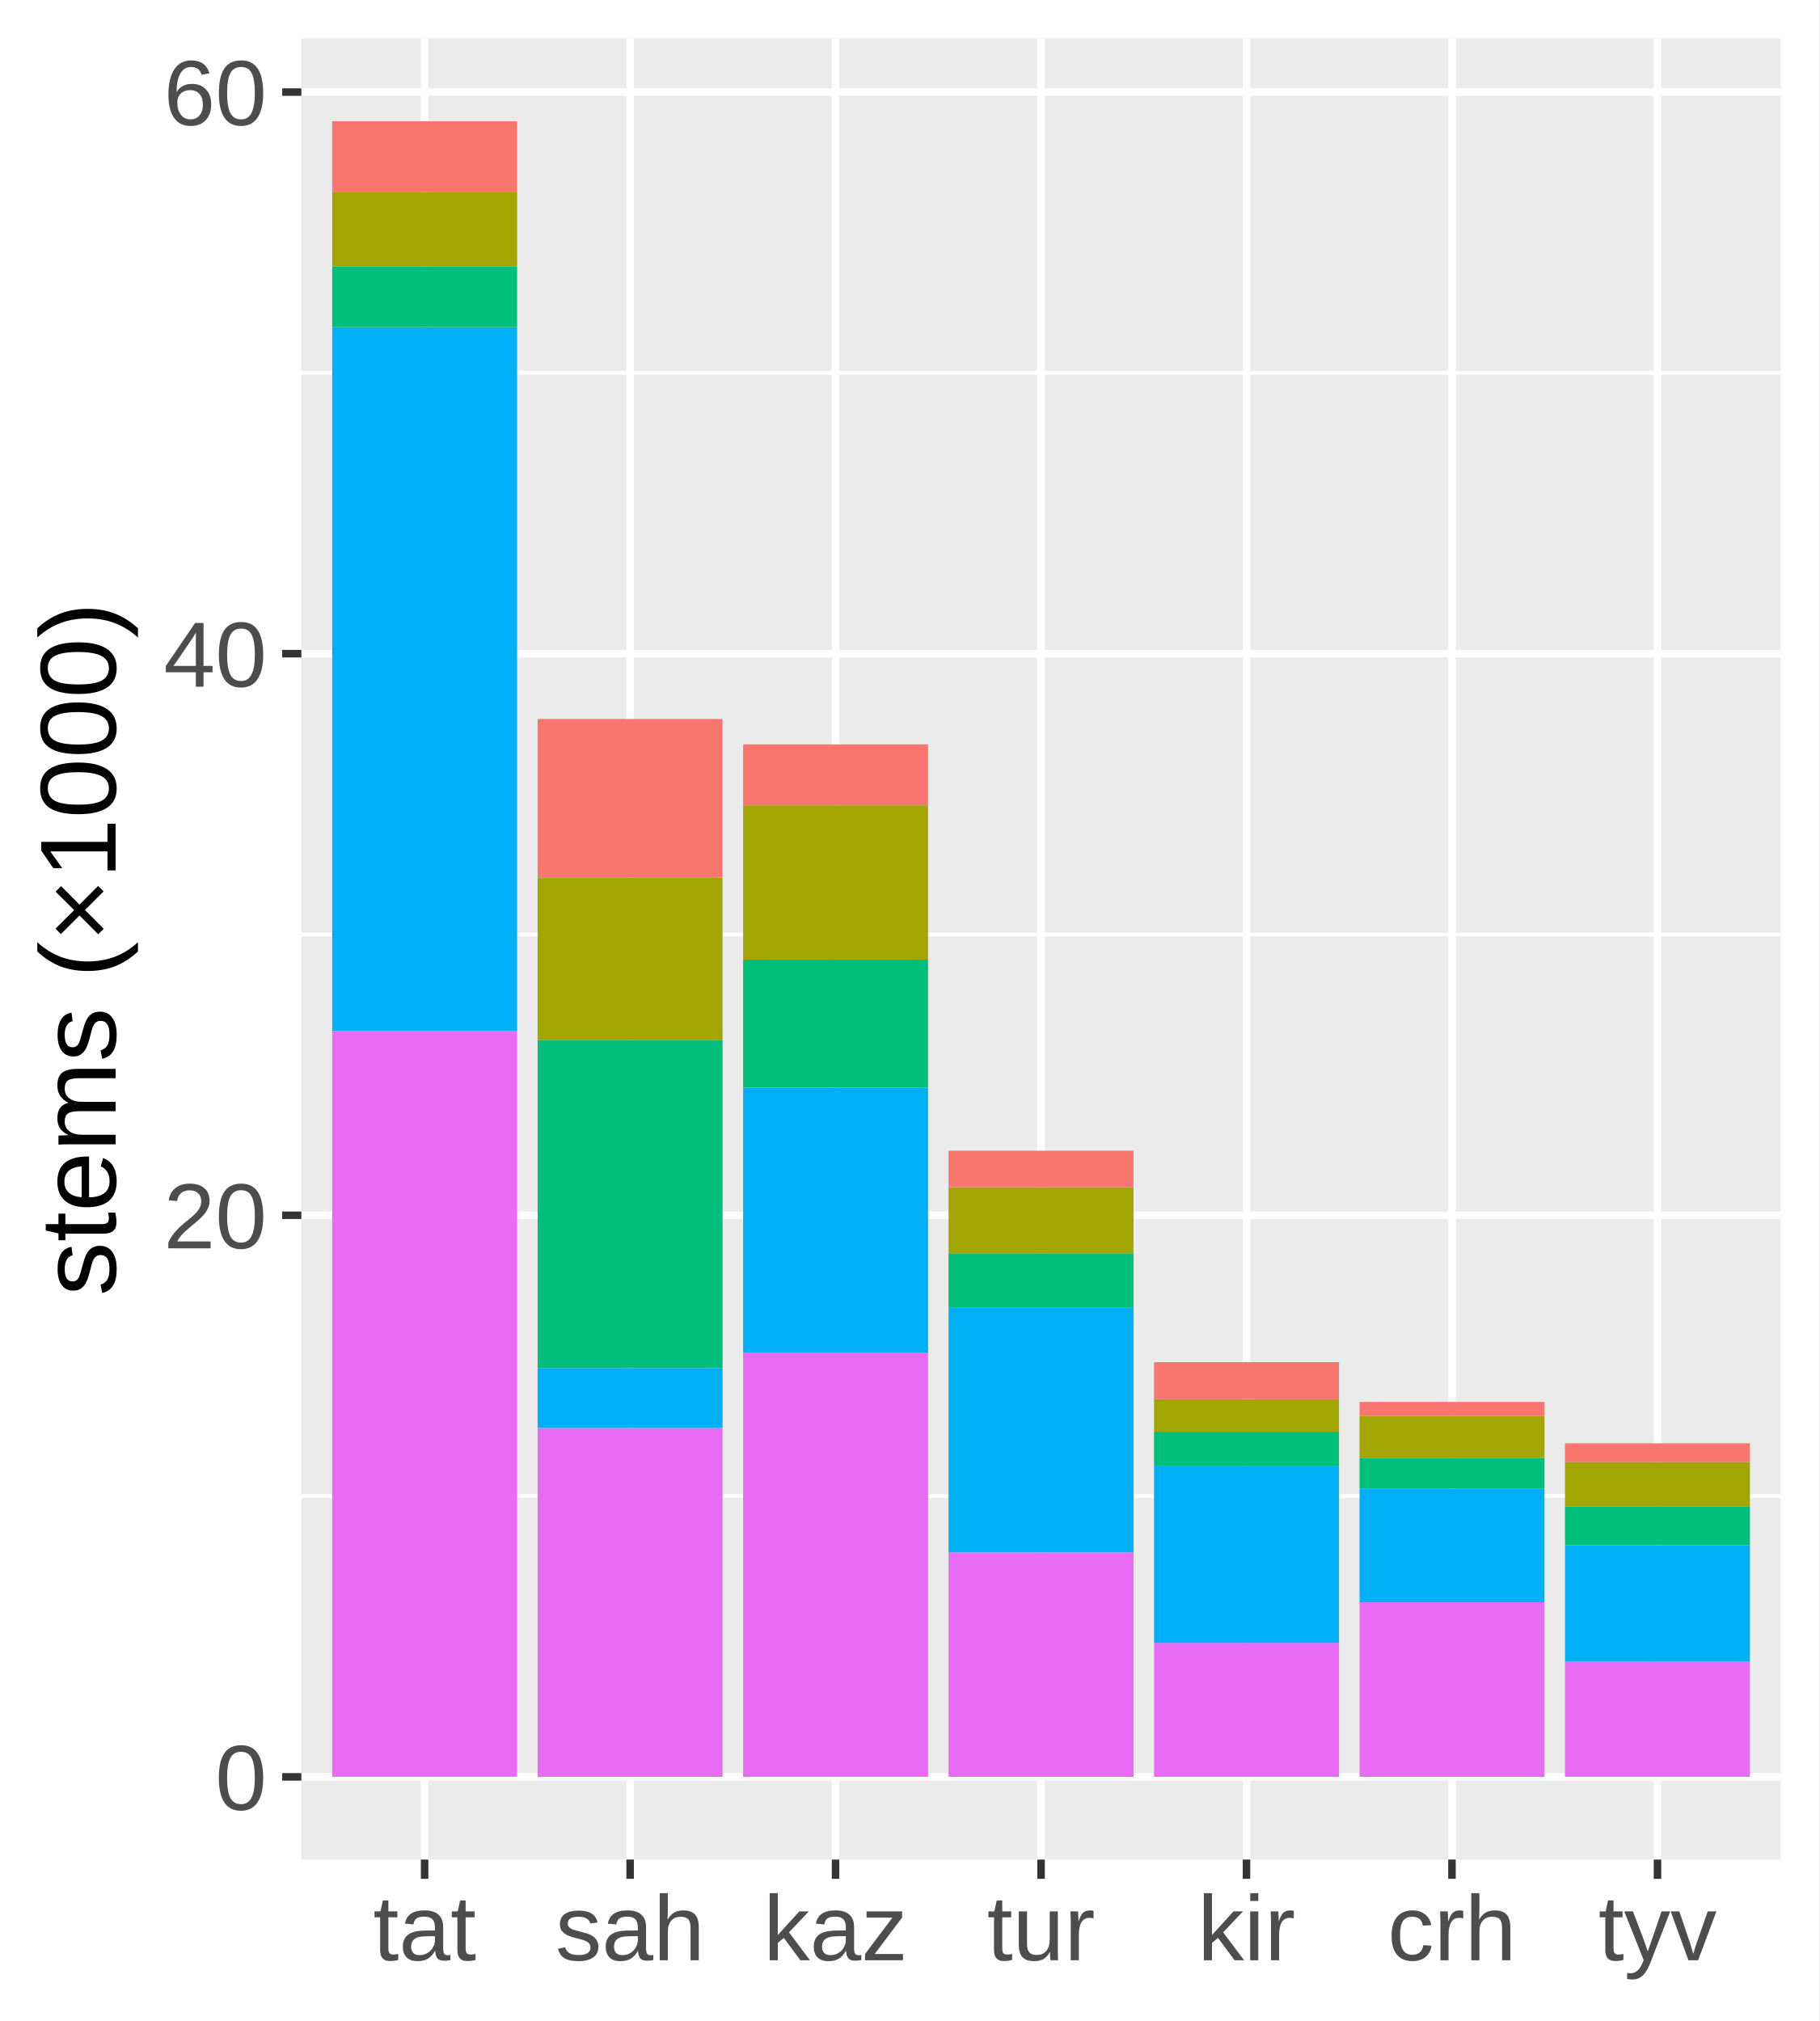
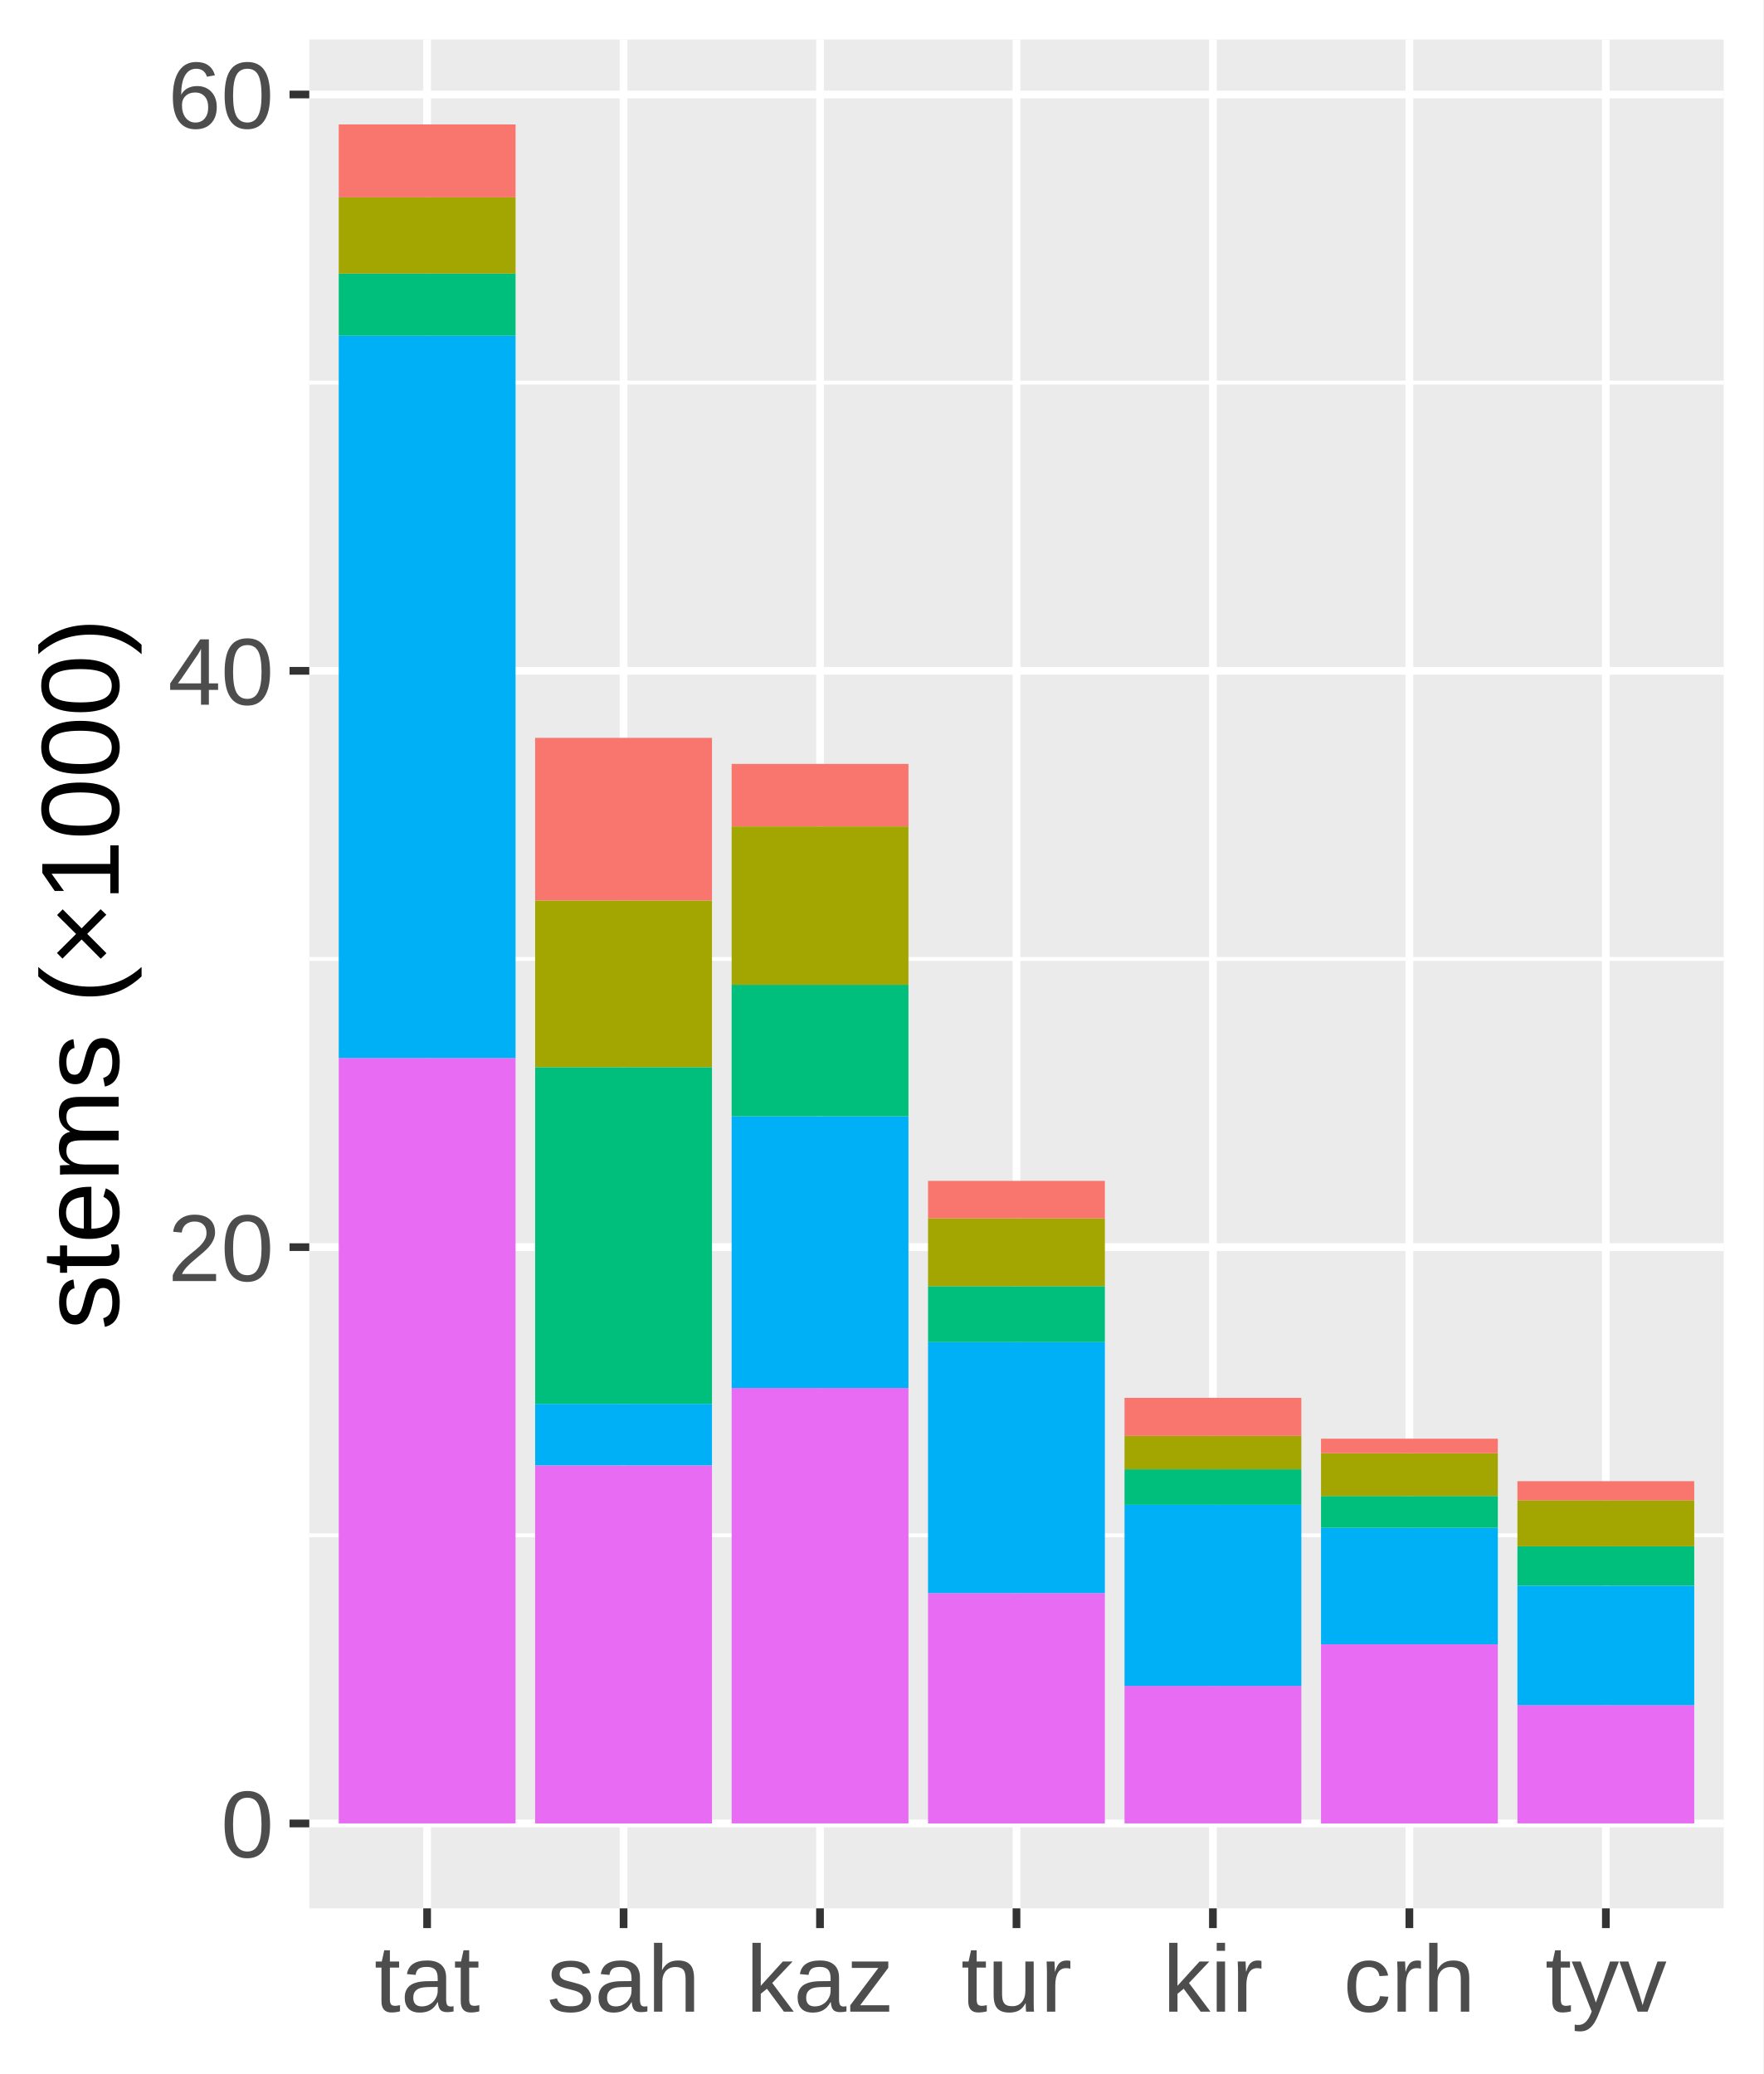
- <svg xmlns="http://www.w3.org/2000/svg" class="svglite" width="259.20pt" height="288.00pt" viewBox="0 0 259.20 288.00">
+ <svg xmlns="http://www.w3.org/2000/svg" class="svglite" width="244.80pt" height="288.00pt" viewBox="0 0 244.80 288.00">
  <defs>
    <style type="text/css">
    .svglite line, .svglite polyline, .svglite polygon, .svglite path, .svglite rect, .svglite circle {
      fill: none;
      stroke: #000000;
      stroke-linecap: round;
      stroke-linejoin: round;
      stroke-miterlimit: 10.00;
    }
    .svglite text {
      white-space: pre;
    }
  </style>
  </defs>
  <rect width="100%" height="100%" style="stroke: none; fill: #FFFFFF;" />
  <defs>
-     <clipPath id="cpMC4wMHwyNTkuMjB8MC4wMHwyODguMDA=">
-       <rect x="0.00" y="0.00" width="259.20" height="288.00" />
+     <clipPath id="cpMC4wMHwyNDQuODB8MC4wMHwyODguMDA=">
+       <rect x="0.00" y="0.00" width="244.80" height="288.00" />
    </clipPath>
  </defs>
-   <g clip-path="url(#cpMC4wMHwyNTkuMjB8MC4wMHwyODguMDA=)">
-     <rect x="0.00" y="0.00" width="259.20" height="288.00" style="stroke-width: 1.07; stroke: #FFFFFF; fill: #FFFFFF;" />
+   <g clip-path="url(#cpMC4wMHwyNDQuODB8MC4wMHwyODguMDA=)">
+     <rect x="0.00" y="0.00" width="244.80" height="288.00" style="stroke-width: 1.07; stroke: #FFFFFF; fill: #FFFFFF;" />
  </g>
  <defs>
-     <clipPath id="cpNDIuOTR8MjUzLjcyfDUuNDh8MjY1LjAw">
-       <rect x="42.94" y="5.48" width="210.78" height="259.52" />
+     <clipPath id="cpNDIuOTR8MjM5LjMyfDUuNDh8MjY1LjAw">
+       <rect x="42.94" y="5.48" width="196.38" height="259.52" />
    </clipPath>
  </defs>
-   <g clip-path="url(#cpNDIuOTR8MjUzLjcyfDUuNDh8MjY1LjAw)">
-     <rect x="42.94" y="5.48" width="210.78" height="259.52" style="stroke-width: 1.07; stroke: none; fill: #EBEBEB;" />
-     <polyline points="42.94,213.19 253.72,213.19 " style="stroke-width: 0.53; stroke: #FFFFFF; stroke-linecap: butt;" />
-     <polyline points="42.94,133.16 253.72,133.16 " style="stroke-width: 0.53; stroke: #FFFFFF; stroke-linecap: butt;" />
-     <polyline points="42.94,53.13 253.72,53.13 " style="stroke-width: 0.53; stroke: #FFFFFF; stroke-linecap: butt;" />
-     <polyline points="42.94,253.21 253.72,253.21 " style="stroke-width: 1.07; stroke: #FFFFFF; stroke-linecap: butt;" />
-     <polyline points="42.94,173.18 253.72,173.18 " style="stroke-width: 1.07; stroke: #FFFFFF; stroke-linecap: butt;" />
-     <polyline points="42.94,93.15 253.72,93.15 " style="stroke-width: 1.07; stroke: #FFFFFF; stroke-linecap: butt;" />
-     <polyline points="42.94,13.12 253.72,13.12 " style="stroke-width: 1.07; stroke: #FFFFFF; stroke-linecap: butt;" />
-     <polyline points="60.50,265.00 60.50,5.48 " style="stroke-width: 1.07; stroke: #FFFFFF; stroke-linecap: butt;" />
-     <polyline points="89.78,265.00 89.78,5.48 " style="stroke-width: 1.07; stroke: #FFFFFF; stroke-linecap: butt;" />
-     <polyline points="119.05,265.00 119.05,5.48 " style="stroke-width: 1.07; stroke: #FFFFFF; stroke-linecap: butt;" />
-     <polyline points="148.33,265.00 148.33,5.48 " style="stroke-width: 1.07; stroke: #FFFFFF; stroke-linecap: butt;" />
-     <polyline points="177.60,265.00 177.60,5.48 " style="stroke-width: 1.07; stroke: #FFFFFF; stroke-linecap: butt;" />
-     <polyline points="206.88,265.00 206.88,5.48 " style="stroke-width: 1.07; stroke: #FFFFFF; stroke-linecap: butt;" />
-     <polyline points="236.16,265.00 236.16,5.48 " style="stroke-width: 1.07; stroke: #FFFFFF; stroke-linecap: butt;" />
-     <rect x="47.33" y="146.92" width="26.35" height="106.28" style="stroke-width: 1.07; stroke: none; stroke-linecap: butt; stroke-linejoin: miter; fill: #E76BF3;" />
-     <rect x="47.33" y="46.60" width="26.35" height="100.32" style="stroke-width: 1.07; stroke: none; stroke-linecap: butt; stroke-linejoin: miter; fill: #00B0F6;" />
-     <rect x="47.33" y="37.99" width="26.35" height="8.62" style="stroke-width: 1.07; stroke: none; stroke-linecap: butt; stroke-linejoin: miter; fill: #00BF7D;" />
-     <rect x="47.33" y="27.39" width="26.35" height="10.60" style="stroke-width: 1.07; stroke: none; stroke-linecap: butt; stroke-linejoin: miter; fill: #A3A500;" />
-     <rect x="47.33" y="17.28" width="26.35" height="10.12" style="stroke-width: 1.07; stroke: none; stroke-linecap: butt; stroke-linejoin: miter; fill: #F8766D;" />
-     <rect x="76.60" y="203.50" width="26.35" height="49.71" style="stroke-width: 1.07; stroke: none; stroke-linecap: butt; stroke-linejoin: miter; fill: #E76BF3;" />
-     <rect x="76.60" y="194.95" width="26.35" height="8.54" style="stroke-width: 1.07; stroke: none; stroke-linecap: butt; stroke-linejoin: miter; fill: #00B0F6;" />
-     <rect x="76.60" y="148.19" width="26.35" height="46.76" style="stroke-width: 1.07; stroke: none; stroke-linecap: butt; stroke-linejoin: miter; fill: #00BF7D;" />
-     <rect x="76.60" y="125.04" width="26.35" height="23.15" style="stroke-width: 1.07; stroke: none; stroke-linecap: butt; stroke-linejoin: miter; fill: #A3A500;" />
-     <rect x="76.60" y="102.46" width="26.35" height="22.58" style="stroke-width: 1.07; stroke: none; stroke-linecap: butt; stroke-linejoin: miter; fill: #F8766D;" />
-     <rect x="105.88" y="192.74" width="26.35" height="60.46" style="stroke-width: 1.07; stroke: none; stroke-linecap: butt; stroke-linejoin: miter; fill: #E76BF3;" />
-     <rect x="105.88" y="155.01" width="26.35" height="37.73" style="stroke-width: 1.07; stroke: none; stroke-linecap: butt; stroke-linejoin: miter; fill: #00B0F6;" />
-     <rect x="105.88" y="136.75" width="26.35" height="18.26" style="stroke-width: 1.07; stroke: none; stroke-linecap: butt; stroke-linejoin: miter; fill: #00BF7D;" />
-     <rect x="105.88" y="114.76" width="26.35" height="21.99" style="stroke-width: 1.07; stroke: none; stroke-linecap: butt; stroke-linejoin: miter; fill: #A3A500;" />
-     <rect x="105.88" y="106.08" width="26.35" height="8.67" style="stroke-width: 1.07; stroke: none; stroke-linecap: butt; stroke-linejoin: miter; fill: #F8766D;" />
-     <rect x="135.15" y="221.22" width="26.35" height="31.99" style="stroke-width: 1.07; stroke: none; stroke-linecap: butt; stroke-linejoin: miter; fill: #E76BF3;" />
-     <rect x="135.15" y="186.37" width="26.35" height="34.85" style="stroke-width: 1.07; stroke: none; stroke-linecap: butt; stroke-linejoin: miter; fill: #00B0F6;" />
-     <rect x="135.15" y="178.60" width="26.35" height="7.77" style="stroke-width: 1.07; stroke: none; stroke-linecap: butt; stroke-linejoin: miter; fill: #00BF7D;" />
-     <rect x="135.15" y="169.19" width="26.35" height="9.41" style="stroke-width: 1.07; stroke: none; stroke-linecap: butt; stroke-linejoin: miter; fill: #A3A500;" />
-     <rect x="135.15" y="163.98" width="26.35" height="5.21" style="stroke-width: 1.07; stroke: none; stroke-linecap: butt; stroke-linejoin: miter; fill: #F8766D;" />
-     <rect x="164.43" y="234.10" width="26.35" height="19.10" style="stroke-width: 1.07; stroke: none; stroke-linecap: butt; stroke-linejoin: miter; fill: #E76BF3;" />
-     <rect x="164.43" y="208.96" width="26.35" height="25.15" style="stroke-width: 1.07; stroke: none; stroke-linecap: butt; stroke-linejoin: miter; fill: #00B0F6;" />
-     <rect x="164.43" y="204.03" width="26.35" height="4.93" style="stroke-width: 1.07; stroke: none; stroke-linecap: butt; stroke-linejoin: miter; fill: #00BF7D;" />
-     <rect x="164.43" y="199.39" width="26.35" height="4.64" style="stroke-width: 1.07; stroke: none; stroke-linecap: butt; stroke-linejoin: miter; fill: #A3A500;" />
-     <rect x="164.43" y="194.11" width="26.35" height="5.28" style="stroke-width: 1.07; stroke: none; stroke-linecap: butt; stroke-linejoin: miter; fill: #F8766D;" />
-     <rect x="193.71" y="228.33" width="26.35" height="24.88" style="stroke-width: 1.07; stroke: none; stroke-linecap: butt; stroke-linejoin: miter; fill: #E76BF3;" />
-     <rect x="193.71" y="212.16" width="26.35" height="16.17" style="stroke-width: 1.07; stroke: none; stroke-linecap: butt; stroke-linejoin: miter; fill: #00B0F6;" />
-     <rect x="193.71" y="207.74" width="26.35" height="4.42" style="stroke-width: 1.07; stroke: none; stroke-linecap: butt; stroke-linejoin: miter; fill: #00BF7D;" />
-     <rect x="193.71" y="201.80" width="26.35" height="5.94" style="stroke-width: 1.07; stroke: none; stroke-linecap: butt; stroke-linejoin: miter; fill: #A3A500;" />
-     <rect x="193.71" y="199.78" width="26.35" height="2.02" style="stroke-width: 1.07; stroke: none; stroke-linecap: butt; stroke-linejoin: miter; fill: #F8766D;" />
-     <rect x="222.98" y="236.77" width="26.35" height="16.43" style="stroke-width: 1.07; stroke: none; stroke-linecap: butt; stroke-linejoin: miter; fill: #E76BF3;" />
-     <rect x="222.98" y="220.19" width="26.35" height="16.59" style="stroke-width: 1.07; stroke: none; stroke-linecap: butt; stroke-linejoin: miter; fill: #00B0F6;" />
-     <rect x="222.98" y="214.72" width="26.35" height="5.46" style="stroke-width: 1.07; stroke: none; stroke-linecap: butt; stroke-linejoin: miter; fill: #00BF7D;" />
-     <rect x="222.98" y="208.33" width="26.35" height="6.39" style="stroke-width: 1.07; stroke: none; stroke-linecap: butt; stroke-linejoin: miter; fill: #A3A500;" />
-     <rect x="222.98" y="205.68" width="26.35" height="2.66" style="stroke-width: 1.07; stroke: none; stroke-linecap: butt; stroke-linejoin: miter; fill: #F8766D;" />
+   <g clip-path="url(#cpNDIuOTR8MjM5LjMyfDUuNDh8MjY1LjAw)">
+     <rect x="42.94" y="5.48" width="196.38" height="259.52" style="stroke-width: 1.07; stroke: none; fill: #EBEBEB;" />
+     <polyline points="42.94,213.19 239.32,213.19 " style="stroke-width: 0.53; stroke: #FFFFFF; stroke-linecap: butt;" />
+     <polyline points="42.94,133.16 239.32,133.16 " style="stroke-width: 0.53; stroke: #FFFFFF; stroke-linecap: butt;" />
+     <polyline points="42.94,53.13 239.32,53.13 " style="stroke-width: 0.53; stroke: #FFFFFF; stroke-linecap: butt;" />
+     <polyline points="42.94,253.21 239.32,253.21 " style="stroke-width: 1.07; stroke: #FFFFFF; stroke-linecap: butt;" />
+     <polyline points="42.94,173.18 239.32,173.18 " style="stroke-width: 1.07; stroke: #FFFFFF; stroke-linecap: butt;" />
+     <polyline points="42.94,93.15 239.32,93.15 " style="stroke-width: 1.07; stroke: #FFFFFF; stroke-linecap: butt;" />
+     <polyline points="42.94,13.12 239.32,13.12 " style="stroke-width: 1.07; stroke: #FFFFFF; stroke-linecap: butt;" />
+     <polyline points="59.30,265.00 59.30,5.48 " style="stroke-width: 1.07; stroke: #FFFFFF; stroke-linecap: butt;" />
+     <polyline points="86.58,265.00 86.58,5.48 " style="stroke-width: 1.07; stroke: #FFFFFF; stroke-linecap: butt;" />
+     <polyline points="113.85,265.00 113.85,5.48 " style="stroke-width: 1.07; stroke: #FFFFFF; stroke-linecap: butt;" />
+     <polyline points="141.13,265.00 141.13,5.48 " style="stroke-width: 1.07; stroke: #FFFFFF; stroke-linecap: butt;" />
+     <polyline points="168.40,265.00 168.40,5.48 " style="stroke-width: 1.07; stroke: #FFFFFF; stroke-linecap: butt;" />
+     <polyline points="195.68,265.00 195.68,5.48 " style="stroke-width: 1.07; stroke: #FFFFFF; stroke-linecap: butt;" />
+     <polyline points="222.96,265.00 222.96,5.48 " style="stroke-width: 1.07; stroke: #FFFFFF; stroke-linecap: butt;" />
+     <rect x="47.03" y="146.92" width="24.55" height="106.28" style="stroke-width: 1.07; stroke: none; stroke-linecap: butt; stroke-linejoin: miter; fill: #E76BF3;" />
+     <rect x="47.03" y="46.60" width="24.55" height="100.32" style="stroke-width: 1.07; stroke: none; stroke-linecap: butt; stroke-linejoin: miter; fill: #00B0F6;" />
+     <rect x="47.03" y="37.99" width="24.55" height="8.62" style="stroke-width: 1.07; stroke: none; stroke-linecap: butt; stroke-linejoin: miter; fill: #00BF7D;" />
+     <rect x="47.03" y="27.39" width="24.55" height="10.60" style="stroke-width: 1.07; stroke: none; stroke-linecap: butt; stroke-linejoin: miter; fill: #A3A500;" />
+     <rect x="47.03" y="17.28" width="24.55" height="10.12" style="stroke-width: 1.07; stroke: none; stroke-linecap: butt; stroke-linejoin: miter; fill: #F8766D;" />
+     <rect x="74.30" y="203.50" width="24.55" height="49.71" style="stroke-width: 1.07; stroke: none; stroke-linecap: butt; stroke-linejoin: miter; fill: #E76BF3;" />
+     <rect x="74.30" y="194.95" width="24.55" height="8.54" style="stroke-width: 1.07; stroke: none; stroke-linecap: butt; stroke-linejoin: miter; fill: #00B0F6;" />
+     <rect x="74.30" y="148.19" width="24.55" height="46.76" style="stroke-width: 1.07; stroke: none; stroke-linecap: butt; stroke-linejoin: miter; fill: #00BF7D;" />
+     <rect x="74.30" y="125.04" width="24.55" height="23.15" style="stroke-width: 1.07; stroke: none; stroke-linecap: butt; stroke-linejoin: miter; fill: #A3A500;" />
+     <rect x="74.30" y="102.46" width="24.55" height="22.58" style="stroke-width: 1.07; stroke: none; stroke-linecap: butt; stroke-linejoin: miter; fill: #F8766D;" />
+     <rect x="101.58" y="192.74" width="24.55" height="60.46" style="stroke-width: 1.07; stroke: none; stroke-linecap: butt; stroke-linejoin: miter; fill: #E76BF3;" />
+     <rect x="101.58" y="155.01" width="24.55" height="37.73" style="stroke-width: 1.07; stroke: none; stroke-linecap: butt; stroke-linejoin: miter; fill: #00B0F6;" />
+     <rect x="101.58" y="136.75" width="24.55" height="18.26" style="stroke-width: 1.07; stroke: none; stroke-linecap: butt; stroke-linejoin: miter; fill: #00BF7D;" />
+     <rect x="101.58" y="114.76" width="24.55" height="21.99" style="stroke-width: 1.07; stroke: none; stroke-linecap: butt; stroke-linejoin: miter; fill: #A3A500;" />
+     <rect x="101.58" y="106.08" width="24.55" height="8.67" style="stroke-width: 1.07; stroke: none; stroke-linecap: butt; stroke-linejoin: miter; fill: #F8766D;" />
+     <rect x="128.85" y="221.22" width="24.55" height="31.99" style="stroke-width: 1.07; stroke: none; stroke-linecap: butt; stroke-linejoin: miter; fill: #E76BF3;" />
+     <rect x="128.85" y="186.37" width="24.55" height="34.85" style="stroke-width: 1.07; stroke: none; stroke-linecap: butt; stroke-linejoin: miter; fill: #00B0F6;" />
+     <rect x="128.85" y="178.60" width="24.55" height="7.77" style="stroke-width: 1.07; stroke: none; stroke-linecap: butt; stroke-linejoin: miter; fill: #00BF7D;" />
+     <rect x="128.85" y="169.19" width="24.55" height="9.41" style="stroke-width: 1.07; stroke: none; stroke-linecap: butt; stroke-linejoin: miter; fill: #A3A500;" />
+     <rect x="128.85" y="163.98" width="24.55" height="5.21" style="stroke-width: 1.07; stroke: none; stroke-linecap: butt; stroke-linejoin: miter; fill: #F8766D;" />
+     <rect x="156.13" y="234.10" width="24.55" height="19.10" style="stroke-width: 1.07; stroke: none; stroke-linecap: butt; stroke-linejoin: miter; fill: #E76BF3;" />
+     <rect x="156.13" y="208.96" width="24.55" height="25.15" style="stroke-width: 1.07; stroke: none; stroke-linecap: butt; stroke-linejoin: miter; fill: #00B0F6;" />
+     <rect x="156.13" y="204.03" width="24.55" height="4.93" style="stroke-width: 1.07; stroke: none; stroke-linecap: butt; stroke-linejoin: miter; fill: #00BF7D;" />
+     <rect x="156.13" y="199.39" width="24.55" height="4.64" style="stroke-width: 1.07; stroke: none; stroke-linecap: butt; stroke-linejoin: miter; fill: #A3A500;" />
+     <rect x="156.13" y="194.11" width="24.55" height="5.28" style="stroke-width: 1.07; stroke: none; stroke-linecap: butt; stroke-linejoin: miter; fill: #F8766D;" />
+     <rect x="183.41" y="228.33" width="24.55" height="24.88" style="stroke-width: 1.07; stroke: none; stroke-linecap: butt; stroke-linejoin: miter; fill: #E76BF3;" />
+     <rect x="183.41" y="212.16" width="24.55" height="16.17" style="stroke-width: 1.07; stroke: none; stroke-linecap: butt; stroke-linejoin: miter; fill: #00B0F6;" />
+     <rect x="183.41" y="207.74" width="24.55" height="4.42" style="stroke-width: 1.07; stroke: none; stroke-linecap: butt; stroke-linejoin: miter; fill: #00BF7D;" />
+     <rect x="183.41" y="201.80" width="24.55" height="5.94" style="stroke-width: 1.07; stroke: none; stroke-linecap: butt; stroke-linejoin: miter; fill: #A3A500;" />
+     <rect x="183.41" y="199.78" width="24.55" height="2.02" style="stroke-width: 1.07; stroke: none; stroke-linecap: butt; stroke-linejoin: miter; fill: #F8766D;" />
+     <rect x="210.68" y="236.77" width="24.55" height="16.43" style="stroke-width: 1.07; stroke: none; stroke-linecap: butt; stroke-linejoin: miter; fill: #E76BF3;" />
+     <rect x="210.68" y="220.19" width="24.55" height="16.59" style="stroke-width: 1.07; stroke: none; stroke-linecap: butt; stroke-linejoin: miter; fill: #00B0F6;" />
+     <rect x="210.68" y="214.72" width="24.55" height="5.46" style="stroke-width: 1.07; stroke: none; stroke-linecap: butt; stroke-linejoin: miter; fill: #00BF7D;" />
+     <rect x="210.68" y="208.33" width="24.55" height="6.39" style="stroke-width: 1.07; stroke: none; stroke-linecap: butt; stroke-linejoin: miter; fill: #A3A500;" />
+     <rect x="210.68" y="205.68" width="24.55" height="2.66" style="stroke-width: 1.07; stroke: none; stroke-linecap: butt; stroke-linejoin: miter; fill: #F8766D;" />
  </g>
-   <g clip-path="url(#cpMC4wMHwyNTkuMjB8MC4wMHwyODguMDA=)">
+   <g clip-path="url(#cpMC4wMHwyNDQuODB8MC4wMHwyODguMDA=)">
    <text x="38.01" y="257.92" text-anchor="end" style="font-size: 13.20px;fill: #4D4D4D; font-family: &quot;Arial&quot;;" textLength="7.55px" lengthAdjust="spacingAndGlyphs">0</text>
    <text x="38.01" y="177.89" text-anchor="end" style="font-size: 13.20px;fill: #4D4D4D; font-family: &quot;Arial&quot;;" textLength="15.09px" lengthAdjust="spacingAndGlyphs">20</text>
    <text x="38.01" y="97.86" text-anchor="end" style="font-size: 13.20px;fill: #4D4D4D; font-family: &quot;Arial&quot;;" textLength="15.09px" lengthAdjust="spacingAndGlyphs">40</text>
    <text x="38.01" y="17.83" text-anchor="end" style="font-size: 13.20px;fill: #4D4D4D; font-family: &quot;Arial&quot;;" textLength="15.09px" lengthAdjust="spacingAndGlyphs">60</text>
    <polyline points="40.20,253.21 42.94,253.21 " style="stroke-width: 1.07; stroke: #333333; stroke-linecap: butt;" />
    <polyline points="40.20,173.18 42.94,173.18 " style="stroke-width: 1.07; stroke: #333333; stroke-linecap: butt;" />
    <polyline points="40.20,93.15 42.94,93.15 " style="stroke-width: 1.07; stroke: #333333; stroke-linecap: butt;" />
    <polyline points="40.20,13.12 42.94,13.12 " style="stroke-width: 1.07; stroke: #333333; stroke-linecap: butt;" />
-     <polyline points="60.50,267.74 60.50,265.00 " style="stroke-width: 1.07; stroke: #333333; stroke-linecap: butt;" />
-     <polyline points="89.78,267.74 89.78,265.00 " style="stroke-width: 1.07; stroke: #333333; stroke-linecap: butt;" />
-     <polyline points="119.05,267.74 119.05,265.00 " style="stroke-width: 1.07; stroke: #333333; stroke-linecap: butt;" />
-     <polyline points="148.33,267.74 148.33,265.00 " style="stroke-width: 1.07; stroke: #333333; stroke-linecap: butt;" />
-     <polyline points="177.60,267.74 177.60,265.00 " style="stroke-width: 1.07; stroke: #333333; stroke-linecap: butt;" />
-     <polyline points="206.88,267.74 206.88,265.00 " style="stroke-width: 1.07; stroke: #333333; stroke-linecap: butt;" />
-     <polyline points="236.16,267.74 236.16,265.00 " style="stroke-width: 1.07; stroke: #333333; stroke-linecap: butt;" />
-     <text x="60.50" y="279.35" text-anchor="middle" style="font-size: 13.20px;fill: #4D4D4D; font-family: &quot;Arial&quot;;" textLength="16.92px" lengthAdjust="spacingAndGlyphs">tat</text>
-     <text x="89.78" y="279.35" text-anchor="middle" style="font-size: 13.20px;fill: #4D4D4D; font-family: &quot;Arial&quot;;" textLength="21.87px" lengthAdjust="spacingAndGlyphs">sah</text>
-     <text x="119.05" y="279.35" text-anchor="middle" style="font-size: 13.20px;fill: #4D4D4D; font-family: &quot;Arial&quot;;" textLength="20.64px" lengthAdjust="spacingAndGlyphs">kaz</text>
-     <text x="148.33" y="279.35" text-anchor="middle" style="font-size: 13.20px;fill: #4D4D4D; font-family: &quot;Arial&quot;;" textLength="18.35px" lengthAdjust="spacingAndGlyphs">tur</text>
-     <text x="177.60" y="279.35" text-anchor="middle" style="font-size: 13.20px;fill: #4D4D4D; font-family: &quot;Arial&quot;;" textLength="15.89px" lengthAdjust="spacingAndGlyphs">kir</text>
-     <text x="206.88" y="279.35" text-anchor="middle" style="font-size: 13.20px;fill: #4D4D4D; font-family: &quot;Arial&quot;;" textLength="19.92px" lengthAdjust="spacingAndGlyphs">crh</text>
-     <text x="236.16" y="279.35" text-anchor="middle" style="font-size: 13.20px;fill: #4D4D4D; font-family: &quot;Arial&quot;;" textLength="18.18px" lengthAdjust="spacingAndGlyphs">tyv</text>
+     <polyline points="59.30,267.74 59.30,265.00 " style="stroke-width: 1.07; stroke: #333333; stroke-linecap: butt;" />
+     <polyline points="86.58,267.74 86.58,265.00 " style="stroke-width: 1.07; stroke: #333333; stroke-linecap: butt;" />
+     <polyline points="113.85,267.74 113.85,265.00 " style="stroke-width: 1.07; stroke: #333333; stroke-linecap: butt;" />
+     <polyline points="141.13,267.74 141.13,265.00 " style="stroke-width: 1.07; stroke: #333333; stroke-linecap: butt;" />
+     <polyline points="168.40,267.74 168.40,265.00 " style="stroke-width: 1.07; stroke: #333333; stroke-linecap: butt;" />
+     <polyline points="195.68,267.74 195.68,265.00 " style="stroke-width: 1.07; stroke: #333333; stroke-linecap: butt;" />
+     <polyline points="222.96,267.74 222.96,265.00 " style="stroke-width: 1.07; stroke: #333333; stroke-linecap: butt;" />
+     <text x="59.30" y="279.35" text-anchor="middle" style="font-size: 13.20px;fill: #4D4D4D; font-family: &quot;Arial&quot;;" textLength="16.92px" lengthAdjust="spacingAndGlyphs">tat</text>
+     <text x="86.58" y="279.35" text-anchor="middle" style="font-size: 13.20px;fill: #4D4D4D; font-family: &quot;Arial&quot;;" textLength="21.87px" lengthAdjust="spacingAndGlyphs">sah</text>
+     <text x="113.85" y="279.35" text-anchor="middle" style="font-size: 13.20px;fill: #4D4D4D; font-family: &quot;Arial&quot;;" textLength="20.64px" lengthAdjust="spacingAndGlyphs">kaz</text>
+     <text x="141.13" y="279.35" text-anchor="middle" style="font-size: 13.20px;fill: #4D4D4D; font-family: &quot;Arial&quot;;" textLength="18.35px" lengthAdjust="spacingAndGlyphs">tur</text>
+     <text x="168.40" y="279.35" text-anchor="middle" style="font-size: 13.20px;fill: #4D4D4D; font-family: &quot;Arial&quot;;" textLength="15.89px" lengthAdjust="spacingAndGlyphs">kir</text>
+     <text x="195.68" y="279.35" text-anchor="middle" style="font-size: 13.20px;fill: #4D4D4D; font-family: &quot;Arial&quot;;" textLength="19.92px" lengthAdjust="spacingAndGlyphs">crh</text>
+     <text x="222.96" y="279.35" text-anchor="middle" style="font-size: 13.20px;fill: #4D4D4D; font-family: &quot;Arial&quot;;" textLength="18.18px" lengthAdjust="spacingAndGlyphs">tyv</text>
    <text transform="translate(16.47,135.24) rotate(-90)" text-anchor="middle" style="font-size: 15.40px; font-family: &quot;Arial&quot;;" textLength="100.64px" lengthAdjust="spacingAndGlyphs">stems (×1000)</text>
  </g>
</svg>
